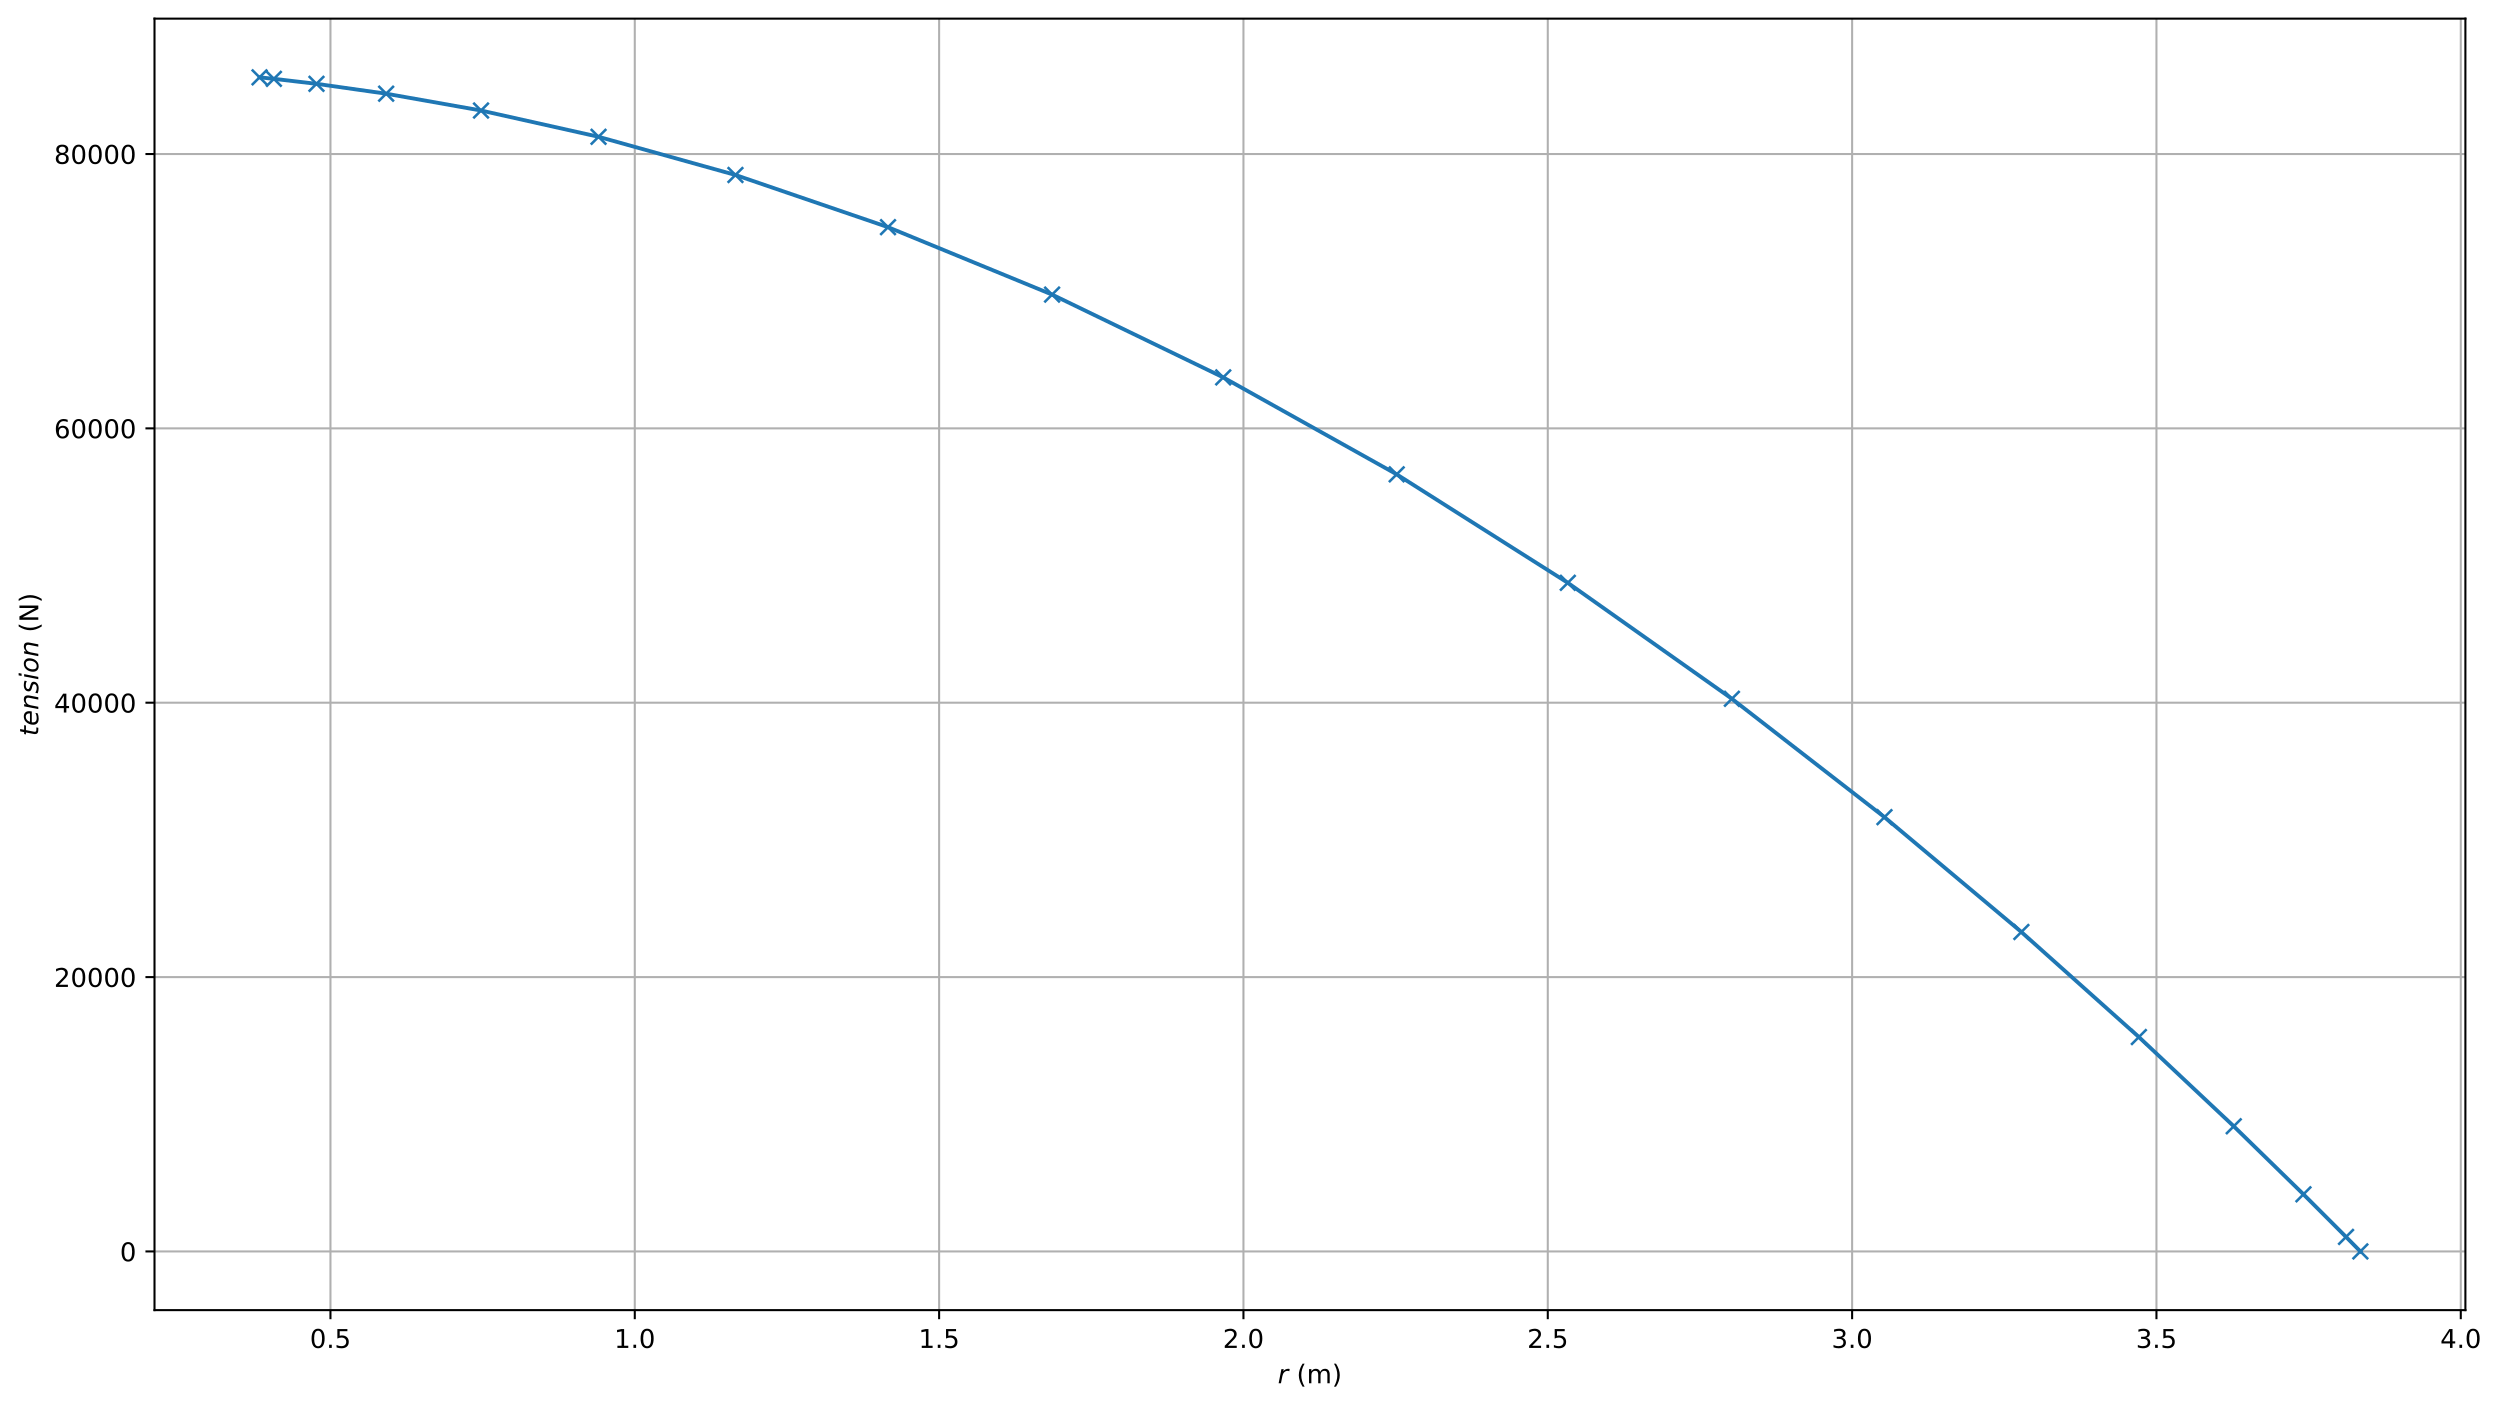
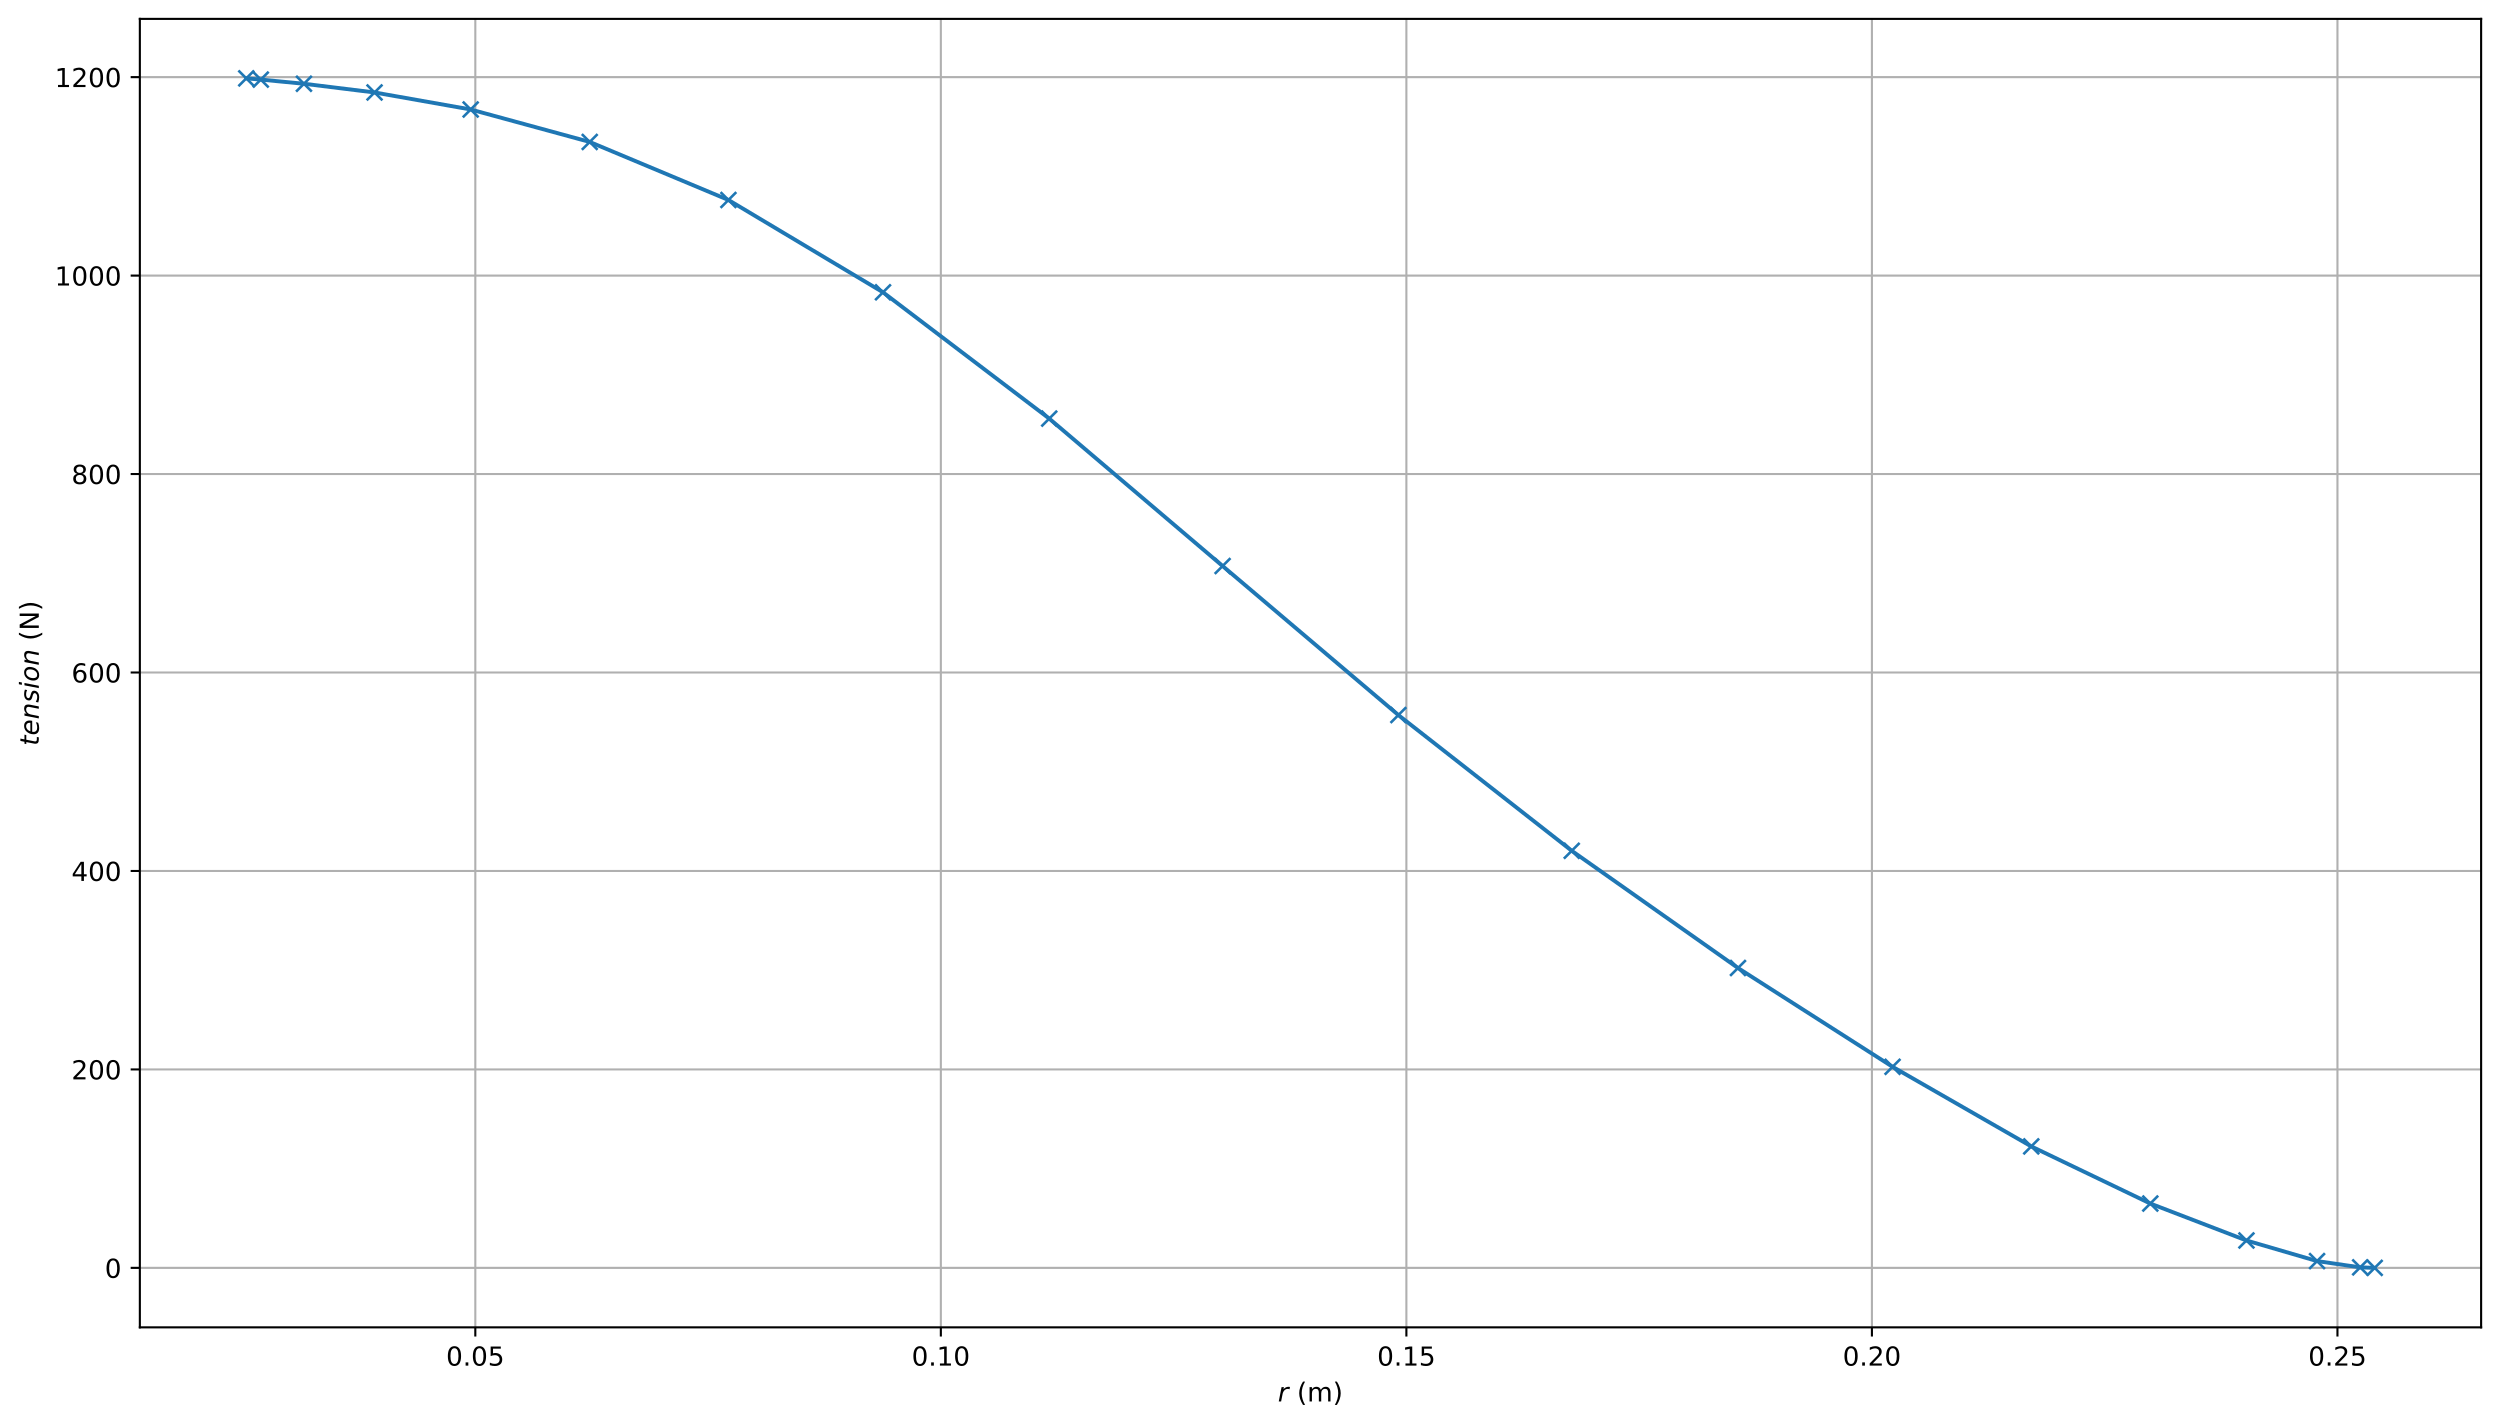
- <svg xmlns="http://www.w3.org/2000/svg" xmlns:xlink="http://www.w3.org/1999/xlink" width="965.861pt" height="543.716pt" viewBox="0 0 965.861 543.716" version="1.1">
+ <svg xmlns="http://www.w3.org/2000/svg" xmlns:xlink="http://www.w3.org/1999/xlink" width="953.328pt" height="543.716pt" viewBox="0 0 953.328 543.716" version="1.1">
  <defs>
    <style type="text/css">*{stroke-linejoin: round; stroke-linecap: butt}</style>
  </defs>
  <g id="figure_1">
    <g id="patch_1">
-       <path d="M 0 543.716  L 965.861 543.716  L 965.861 0  L 0 0  L 0 543.716  z " style="fill: none" />
+       <path d="M 0 543.716  L 953.328 543.716  L 953.328 0  L 0 0  L 0 543.716  z " style="fill: none" />
    </g>
    <g id="axes_1">
      <g id="patch_2">
-         <path d="M 59.691 506.16  L 952.491 506.16  L 952.491 7.2  L 59.691 7.2  L 59.691 506.16  z " style="fill: none" />
+         <path d="M 53.328 506.16  L 946.128 506.16  L 946.128 7.2  L 53.328 7.2  L 53.328 506.16  z " style="fill: none" />
      </g>
      <g id="matplotlib.axis_1">
        <g id="xtick_1">
          <g id="line2d_1">
-             <path d="M 127.668 506.16  L 127.668 7.2  " clip-path="url(#p30c9d75c91)" style="fill: none; stroke: #b0b0b0; stroke-width: 0.8; stroke-linecap: square" />
+             <path d="M 181.251 506.16  L 181.251 7.2  " clip-path="url(#p35bc631635)" style="fill: none; stroke: #b0b0b0; stroke-width: 0.8; stroke-linecap: square" />
          </g>
          <g id="line2d_2">
            <defs>
-               <path id="md3f0333194" d="M 0 0  L 0 3.5  " style="stroke: #000000; stroke-width: 0.8" />
+               <path id="m2fcb78286e" d="M 0 0  L 0 3.5  " style="stroke: #000000; stroke-width: 0.8" />
            </defs>
            <g>
-               <use xlink:href="#md3f0333194" x="127.668" y="506.16" style="stroke: #000000; stroke-width: 0.8" />
+               <use xlink:href="#m2fcb78286e" x="181.251" y="506.16" style="stroke: #000000; stroke-width: 0.8" />
            </g>
          </g>
          <g id="text_1">
-             <g transform="translate(119.7164 520.7584) scale(0.1 -0.1)">
+             <g transform="translate(170.1186 520.7584) scale(0.1 -0.1)">
              <defs>
                <path id="DejaVuSans-30" d="M 2034 4250  Q 1547 4250 1301 3770  Q 1056 3291 1056 2328  Q 1056 1369 1301 889  Q 1547 409 2034 409  Q 2525 409 2770 889  Q 3016 1369 3016 2328  Q 3016 3291 2770 3770  Q 2525 4250 2034 4250  z M 2034 4750  Q 2819 4750 3233 4129  Q 3647 3509 3647 2328  Q 3647 1150 3233 529  Q 2819 -91 2034 -91  Q 1250 -91 836 529  Q 422 1150 422 2328  Q 422 3509 836 4129  Q 1250 4750 2034 4750  z " transform="scale(0.015625)" />
                <path id="DejaVuSans-2e" d="M 684 794  L 1344 794  L 1344 0  L 684 0  L 684 794  z " transform="scale(0.015625)" />
                <path id="DejaVuSans-35" d="M 691 4666  L 3169 4666  L 3169 4134  L 1269 4134  L 1269 2991  Q 1406 3038 1543 3061  Q 1681 3084 1819 3084  Q 2600 3084 3056 2656  Q 3513 2228 3513 1497  Q 3513 744 3044 326  Q 2575 -91 1722 -91  Q 1428 -91 1123 -41  Q 819 9 494 109  L 494 744  Q 775 591 1075 516  Q 1375 441 1709 441  Q 2250 441 2565 725  Q 2881 1009 2881 1497  Q 2881 1984 2565 2268  Q 2250 2553 1709 2553  Q 1456 2553 1204 2497  Q 953 2441 691 2322  L 691 4666  z " transform="scale(0.015625)" />
              </defs>
              <use xlink:href="#DejaVuSans-30" />
              <use xlink:href="#DejaVuSans-2e" transform="translate(63.62305 0)" />
-               <use xlink:href="#DejaVuSans-35" transform="translate(95.41016 0)" />
+               <use xlink:href="#DejaVuSans-30" transform="translate(95.41016 0)" />
+               <use xlink:href="#DejaVuSans-35" transform="translate(159.0332 0)" />
            </g>
          </g>
        </g>
        <g id="xtick_2">
          <g id="line2d_3">
-             <path d="M 245.245 506.16  L 245.245 7.2  " clip-path="url(#p30c9d75c91)" style="fill: none; stroke: #b0b0b0; stroke-width: 0.8; stroke-linecap: square" />
+             <path d="M 358.775 506.16  L 358.775 7.2  " clip-path="url(#p35bc631635)" style="fill: none; stroke: #b0b0b0; stroke-width: 0.8; stroke-linecap: square" />
          </g>
          <g id="line2d_4">
            <g>
-               <use xlink:href="#md3f0333194" x="245.245" y="506.16" style="stroke: #000000; stroke-width: 0.8" />
+               <use xlink:href="#m2fcb78286e" x="358.775" y="506.16" style="stroke: #000000; stroke-width: 0.8" />
            </g>
          </g>
          <g id="text_2">
-             <g transform="translate(237.2937 520.7584) scale(0.1 -0.1)">
+             <g transform="translate(347.6418 520.7584) scale(0.1 -0.1)">
              <defs>
                <path id="DejaVuSans-31" d="M 794 531  L 1825 531  L 1825 4091  L 703 3866  L 703 4441  L 1819 4666  L 2450 4666  L 2450 531  L 3481 531  L 3481 0  L 794 0  L 794 531  z " transform="scale(0.015625)" />
              </defs>
-               <use xlink:href="#DejaVuSans-31" />
-               <use xlink:href="#DejaVuSans-2e" transform="translate(63.62305 0)" />
-               <use xlink:href="#DejaVuSans-30" transform="translate(95.41016 0)" />
+               <use xlink:href="#DejaVuSans-30" />
+               <use xlink:href="#DejaVuSans-2e" transform="translate(63.62305 0)" />
+               <use xlink:href="#DejaVuSans-31" transform="translate(95.41016 0)" />
+               <use xlink:href="#DejaVuSans-30" transform="translate(159.0332 0)" />
            </g>
          </g>
        </g>
        <g id="xtick_3">
          <g id="line2d_5">
-             <path d="M 362.823 506.16  L 362.823 7.2  " clip-path="url(#p30c9d75c91)" style="fill: none; stroke: #b0b0b0; stroke-width: 0.8; stroke-linecap: square" />
+             <path d="M 536.298 506.16  L 536.298 7.2  " clip-path="url(#p35bc631635)" style="fill: none; stroke: #b0b0b0; stroke-width: 0.8; stroke-linecap: square" />
          </g>
          <g id="line2d_6">
            <g>
-               <use xlink:href="#md3f0333194" x="362.823" y="506.16" style="stroke: #000000; stroke-width: 0.8" />
+               <use xlink:href="#m2fcb78286e" x="536.298" y="506.16" style="stroke: #000000; stroke-width: 0.8" />
            </g>
          </g>
          <g id="text_3">
-             <g transform="translate(354.8711 520.7584) scale(0.1 -0.1)">
-               <use xlink:href="#DejaVuSans-31" />
-               <use xlink:href="#DejaVuSans-2e" transform="translate(63.62305 0)" />
-               <use xlink:href="#DejaVuSans-35" transform="translate(95.41016 0)" />
+             <g transform="translate(525.1651 520.7584) scale(0.1 -0.1)">
+               <use xlink:href="#DejaVuSans-30" />
+               <use xlink:href="#DejaVuSans-2e" transform="translate(63.62305 0)" />
+               <use xlink:href="#DejaVuSans-31" transform="translate(95.41016 0)" />
+               <use xlink:href="#DejaVuSans-35" transform="translate(159.0332 0)" />
            </g>
          </g>
        </g>
        <g id="xtick_4">
          <g id="line2d_7">
-             <path d="M 480.4 506.16  L 480.4 7.2  " clip-path="url(#p30c9d75c91)" style="fill: none; stroke: #b0b0b0; stroke-width: 0.8; stroke-linecap: square" />
+             <path d="M 713.821 506.16  L 713.821 7.2  " clip-path="url(#p35bc631635)" style="fill: none; stroke: #b0b0b0; stroke-width: 0.8; stroke-linecap: square" />
          </g>
          <g id="line2d_8">
            <g>
-               <use xlink:href="#md3f0333194" x="480.4" y="506.16" style="stroke: #000000; stroke-width: 0.8" />
+               <use xlink:href="#m2fcb78286e" x="713.821" y="506.16" style="stroke: #000000; stroke-width: 0.8" />
            </g>
          </g>
          <g id="text_4">
-             <g transform="translate(472.4484 520.7584) scale(0.1 -0.1)">
+             <g transform="translate(702.6884 520.7584) scale(0.1 -0.1)">
              <defs>
                <path id="DejaVuSans-32" d="M 1228 531  L 3431 531  L 3431 0  L 469 0  L 469 531  Q 828 903 1448 1529  Q 2069 2156 2228 2338  Q 2531 2678 2651 2914  Q 2772 3150 2772 3378  Q 2772 3750 2511 3984  Q 2250 4219 1831 4219  Q 1534 4219 1204 4116  Q 875 4013 500 3803  L 500 4441  Q 881 4594 1212 4672  Q 1544 4750 1819 4750  Q 2544 4750 2975 4387  Q 3406 4025 3406 3419  Q 3406 3131 3298 2873  Q 3191 2616 2906 2266  Q 2828 2175 2409 1742  Q 1991 1309 1228 531  z " transform="scale(0.015625)" />
              </defs>
-               <use xlink:href="#DejaVuSans-32" />
-               <use xlink:href="#DejaVuSans-2e" transform="translate(63.62305 0)" />
-               <use xlink:href="#DejaVuSans-30" transform="translate(95.41016 0)" />
+               <use xlink:href="#DejaVuSans-30" />
+               <use xlink:href="#DejaVuSans-2e" transform="translate(63.62305 0)" />
+               <use xlink:href="#DejaVuSans-32" transform="translate(95.41016 0)" />
+               <use xlink:href="#DejaVuSans-30" transform="translate(159.0332 0)" />
            </g>
          </g>
        </g>
        <g id="xtick_5">
          <g id="line2d_9">
-             <path d="M 597.977 506.16  L 597.977 7.2  " clip-path="url(#p30c9d75c91)" style="fill: none; stroke: #b0b0b0; stroke-width: 0.8; stroke-linecap: square" />
+             <path d="M 891.344 506.16  L 891.344 7.2  " clip-path="url(#p35bc631635)" style="fill: none; stroke: #b0b0b0; stroke-width: 0.8; stroke-linecap: square" />
          </g>
          <g id="line2d_10">
            <g>
-               <use xlink:href="#md3f0333194" x="597.977" y="506.16" style="stroke: #000000; stroke-width: 0.8" />
+               <use xlink:href="#m2fcb78286e" x="891.344" y="506.16" style="stroke: #000000; stroke-width: 0.8" />
            </g>
          </g>
          <g id="text_5">
-             <g transform="translate(590.0258 520.7584) scale(0.1 -0.1)">
-               <use xlink:href="#DejaVuSans-32" />
-               <use xlink:href="#DejaVuSans-2e" transform="translate(63.62305 0)" />
-               <use xlink:href="#DejaVuSans-35" transform="translate(95.41016 0)" />
-             </g>
-           </g>
-         </g>
-         <g id="xtick_6">
-           <g id="line2d_11">
-             <path d="M 715.555 506.16  L 715.555 7.2  " clip-path="url(#p30c9d75c91)" style="fill: none; stroke: #b0b0b0; stroke-width: 0.8; stroke-linecap: square" />
-           </g>
-           <g id="line2d_12">
-             <g>
-               <use xlink:href="#md3f0333194" x="715.555" y="506.16" style="stroke: #000000; stroke-width: 0.8" />
-             </g>
-           </g>
-           <g id="text_6">
-             <g transform="translate(707.6031 520.7584) scale(0.1 -0.1)">
-               <defs>
-                 <path id="DejaVuSans-33" d="M 2597 2516  Q 3050 2419 3304 2112  Q 3559 1806 3559 1356  Q 3559 666 3084 287  Q 2609 -91 1734 -91  Q 1441 -91 1130 -33  Q 819 25 488 141  L 488 750  Q 750 597 1062 519  Q 1375 441 1716 441  Q 2309 441 2620 675  Q 2931 909 2931 1356  Q 2931 1769 2642 2001  Q 2353 2234 1838 2234  L 1294 2234  L 1294 2753  L 1863 2753  Q 2328 2753 2575 2939  Q 2822 3125 2822 3475  Q 2822 3834 2567 4026  Q 2313 4219 1838 4219  Q 1578 4219 1281 4162  Q 984 4106 628 3988  L 628 4550  Q 988 4650 1302 4700  Q 1616 4750 1894 4750  Q 2613 4750 3031 4423  Q 3450 4097 3450 3541  Q 3450 3153 3228 2886  Q 3006 2619 2597 2516  z " transform="scale(0.015625)" />
-               </defs>
-               <use xlink:href="#DejaVuSans-33" />
-               <use xlink:href="#DejaVuSans-2e" transform="translate(63.62305 0)" />
-               <use xlink:href="#DejaVuSans-30" transform="translate(95.41016 0)" />
-             </g>
-           </g>
-         </g>
-         <g id="xtick_7">
-           <g id="line2d_13">
-             <path d="M 833.132 506.16  L 833.132 7.2  " clip-path="url(#p30c9d75c91)" style="fill: none; stroke: #b0b0b0; stroke-width: 0.8; stroke-linecap: square" />
-           </g>
-           <g id="line2d_14">
-             <g>
-               <use xlink:href="#md3f0333194" x="833.132" y="506.16" style="stroke: #000000; stroke-width: 0.8" />
-             </g>
-           </g>
-           <g id="text_7">
-             <g transform="translate(825.1804 520.7584) scale(0.1 -0.1)">
-               <use xlink:href="#DejaVuSans-33" />
-               <use xlink:href="#DejaVuSans-2e" transform="translate(63.62305 0)" />
-               <use xlink:href="#DejaVuSans-35" transform="translate(95.41016 0)" />
-             </g>
-           </g>
-         </g>
-         <g id="xtick_8">
-           <g id="line2d_15">
-             <path d="M 950.709 506.16  L 950.709 7.2  " clip-path="url(#p30c9d75c91)" style="fill: none; stroke: #b0b0b0; stroke-width: 0.8; stroke-linecap: square" />
-           </g>
-           <g id="line2d_16">
-             <g>
-               <use xlink:href="#md3f0333194" x="950.709" y="506.16" style="stroke: #000000; stroke-width: 0.8" />
-             </g>
-           </g>
-           <g id="text_8">
-             <g transform="translate(942.7578 520.7584) scale(0.1 -0.1)">
-               <defs>
-                 <path id="DejaVuSans-34" d="M 2419 4116  L 825 1625  L 2419 1625  L 2419 4116  z M 2253 4666  L 3047 4666  L 3047 1625  L 3713 1625  L 3713 1100  L 3047 1100  L 3047 0  L 2419 0  L 2419 1100  L 313 1100  L 313 1709  L 2253 4666  z " transform="scale(0.015625)" />
-               </defs>
-               <use xlink:href="#DejaVuSans-34" />
-               <use xlink:href="#DejaVuSans-2e" transform="translate(63.62305 0)" />
-               <use xlink:href="#DejaVuSans-30" transform="translate(95.41016 0)" />
-             </g>
-           </g>
-         </g>
-         <g id="text_9">
-           <g transform="translate(493.6406 534.4366) scale(0.1 -0.1)">
+             <g transform="translate(880.2116 520.7584) scale(0.1 -0.1)">
+               <use xlink:href="#DejaVuSans-30" />
+               <use xlink:href="#DejaVuSans-2e" transform="translate(63.62305 0)" />
+               <use xlink:href="#DejaVuSans-32" transform="translate(95.41016 0)" />
+               <use xlink:href="#DejaVuSans-35" transform="translate(159.0332 0)" />
+             </g>
+           </g>
+         </g>
+         <g id="text_6">
+           <g transform="translate(487.2781 534.4366) scale(0.1 -0.1)">
            <defs>
              <path id="DejaVuSans-Oblique-72" d="M 2853 2969  Q 2766 3016 2653 3041  Q 2541 3066 2413 3066  Q 1953 3066 1609 2717  Q 1266 2369 1153 1784  L 800 0  L 225 0  L 909 3500  L 1484 3500  L 1375 2956  Q 1603 3259 1920 3421  Q 2238 3584 2597 3584  Q 2691 3584 2781 3573  Q 2872 3563 2963 3538  L 2853 2969  z " transform="scale(0.015625)" />
              <path id="DejaVuSans-20" transform="scale(0.015625)" />
              <path id="DejaVuSans-28" d="M 1984 4856  Q 1566 4138 1362 3434  Q 1159 2731 1159 2009  Q 1159 1288 1364 580  Q 1569 -128 1984 -844  L 1484 -844  Q 1016 -109 783 600  Q 550 1309 550 2009  Q 550 2706 781 3412  Q 1013 4119 1484 4856  L 1984 4856  z " transform="scale(0.015625)" />
              <path id="DejaVuSans-6d" d="M 3328 2828  Q 3544 3216 3844 3400  Q 4144 3584 4550 3584  Q 5097 3584 5394 3201  Q 5691 2819 5691 2113  L 5691 0  L 5113 0  L 5113 2094  Q 5113 2597 4934 2840  Q 4756 3084 4391 3084  Q 3944 3084 3684 2787  Q 3425 2491 3425 1978  L 3425 0  L 2847 0  L 2847 2094  Q 2847 2600 2669 2842  Q 2491 3084 2119 3084  Q 1678 3084 1418 2786  Q 1159 2488 1159 1978  L 1159 0  L 581 0  L 581 3500  L 1159 3500  L 1159 2956  Q 1356 3278 1631 3431  Q 1906 3584 2284 3584  Q 2666 3584 2933 3390  Q 3200 3197 3328 2828  z " transform="scale(0.015625)" />
              <path id="DejaVuSans-29" d="M 513 4856  L 1013 4856  Q 1481 4119 1714 3412  Q 1947 2706 1947 2009  Q 1947 1309 1714 600  Q 1481 -109 1013 -844  L 513 -844  Q 928 -128 1133 580  Q 1338 1288 1338 2009  Q 1338 2731 1133 3434  Q 928 4138 513 4856  z " transform="scale(0.015625)" />
            </defs>
            <use xlink:href="#DejaVuSans-Oblique-72" transform="translate(0 0.125)" />
            <use xlink:href="#DejaVuSans-20" transform="translate(41.11328 0.125)" />
            <use xlink:href="#DejaVuSans-28" transform="translate(72.90039 0.125)" />
            <use xlink:href="#DejaVuSans-6d" transform="translate(111.9141 0.125)" />
            <use xlink:href="#DejaVuSans-29" transform="translate(209.3262 0.125)" />
          </g>
        </g>
      </g>
      <g id="matplotlib.axis_2">
        <g id="ytick_1">
+           <g id="line2d_11">
+             <path d="M 53.328 483.48  L 946.128 483.48  " clip-path="url(#p35bc631635)" style="fill: none; stroke: #b0b0b0; stroke-width: 0.8; stroke-linecap: square" />
+           </g>
+           <g id="line2d_12">
+             <defs>
+               <path id="m7b5e5fd7f3" d="M 0 0  L -3.5 0  " style="stroke: #000000; stroke-width: 0.8" />
+             </defs>
+             <g>
+               <use xlink:href="#m7b5e5fd7f3" x="53.328" y="483.48" style="stroke: #000000; stroke-width: 0.8" />
+             </g>
+           </g>
+           <g id="text_7">
+             <g transform="translate(39.96563 487.2792) scale(0.1 -0.1)">
+               <use xlink:href="#DejaVuSans-30" />
+             </g>
+           </g>
+         </g>
+         <g id="ytick_2">
+           <g id="line2d_13">
+             <path d="M 53.328 407.802  L 946.128 407.802  " clip-path="url(#p35bc631635)" style="fill: none; stroke: #b0b0b0; stroke-width: 0.8; stroke-linecap: square" />
+           </g>
+           <g id="line2d_14">
+             <g>
+               <use xlink:href="#m7b5e5fd7f3" x="53.328" y="407.802" style="stroke: #000000; stroke-width: 0.8" />
+             </g>
+           </g>
+           <g id="text_8">
+             <g transform="translate(27.24063 411.6014) scale(0.1 -0.1)">
+               <use xlink:href="#DejaVuSans-32" />
+               <use xlink:href="#DejaVuSans-30" transform="translate(63.62305 0)" />
+               <use xlink:href="#DejaVuSans-30" transform="translate(127.2461 0)" />
+             </g>
+           </g>
+         </g>
+         <g id="ytick_3">
+           <g id="line2d_15">
+             <path d="M 53.328 332.124  L 946.128 332.124  " clip-path="url(#p35bc631635)" style="fill: none; stroke: #b0b0b0; stroke-width: 0.8; stroke-linecap: square" />
+           </g>
+           <g id="line2d_16">
+             <g>
+               <use xlink:href="#m7b5e5fd7f3" x="53.328" y="332.124" style="stroke: #000000; stroke-width: 0.8" />
+             </g>
+           </g>
+           <g id="text_9">
+             <g transform="translate(27.24063 335.9236) scale(0.1 -0.1)">
+               <defs>
+                 <path id="DejaVuSans-34" d="M 2419 4116  L 825 1625  L 2419 1625  L 2419 4116  z M 2253 4666  L 3047 4666  L 3047 1625  L 3713 1625  L 3713 1100  L 3047 1100  L 3047 0  L 2419 0  L 2419 1100  L 313 1100  L 313 1709  L 2253 4666  z " transform="scale(0.015625)" />
+               </defs>
+               <use xlink:href="#DejaVuSans-34" />
+               <use xlink:href="#DejaVuSans-30" transform="translate(63.62305 0)" />
+               <use xlink:href="#DejaVuSans-30" transform="translate(127.2461 0)" />
+             </g>
+           </g>
+         </g>
+         <g id="ytick_4">
          <g id="line2d_17">
-             <path d="M 59.691 483.48  L 952.491 483.48  " clip-path="url(#p30c9d75c91)" style="fill: none; stroke: #b0b0b0; stroke-width: 0.8; stroke-linecap: square" />
+             <path d="M 53.328 256.447  L 946.128 256.447  " clip-path="url(#p35bc631635)" style="fill: none; stroke: #b0b0b0; stroke-width: 0.8; stroke-linecap: square" />
          </g>
          <g id="line2d_18">
-             <defs>
-               <path id="m99b7e99126" d="M 0 0  L -3.5 0  " style="stroke: #000000; stroke-width: 0.8" />
-             </defs>
-             <g>
-               <use xlink:href="#m99b7e99126" x="59.691" y="483.48" style="stroke: #000000; stroke-width: 0.8" />
+             <g>
+               <use xlink:href="#m7b5e5fd7f3" x="53.328" y="256.447" style="stroke: #000000; stroke-width: 0.8" />
            </g>
          </g>
          <g id="text_10">
-             <g transform="translate(46.32812 487.2792) scale(0.1 -0.1)">
-               <use xlink:href="#DejaVuSans-30" />
-             </g>
-           </g>
-         </g>
-         <g id="ytick_2">
+             <g transform="translate(27.24063 260.2458) scale(0.1 -0.1)">
+               <defs>
+                 <path id="DejaVuSans-36" d="M 2113 2584  Q 1688 2584 1439 2293  Q 1191 2003 1191 1497  Q 1191 994 1439 701  Q 1688 409 2113 409  Q 2538 409 2786 701  Q 3034 994 3034 1497  Q 3034 2003 2786 2293  Q 2538 2584 2113 2584  z M 3366 4563  L 3366 3988  Q 3128 4100 2886 4159  Q 2644 4219 2406 4219  Q 1781 4219 1451 3797  Q 1122 3375 1075 2522  Q 1259 2794 1537 2939  Q 1816 3084 2150 3084  Q 2853 3084 3261 2657  Q 3669 2231 3669 1497  Q 3669 778 3244 343  Q 2819 -91 2113 -91  Q 1303 -91 875 529  Q 447 1150 447 2328  Q 447 3434 972 4092  Q 1497 4750 2381 4750  Q 2619 4750 2861 4703  Q 3103 4656 3366 4563  z " transform="scale(0.015625)" />
+               </defs>
+               <use xlink:href="#DejaVuSans-36" />
+               <use xlink:href="#DejaVuSans-30" transform="translate(63.62305 0)" />
+               <use xlink:href="#DejaVuSans-30" transform="translate(127.2461 0)" />
+             </g>
+           </g>
+         </g>
+         <g id="ytick_5">
          <g id="line2d_19">
-             <path d="M 59.691 377.485  L 952.491 377.485  " clip-path="url(#p30c9d75c91)" style="fill: none; stroke: #b0b0b0; stroke-width: 0.8; stroke-linecap: square" />
+             <path d="M 53.328 180.769  L 946.128 180.769  " clip-path="url(#p35bc631635)" style="fill: none; stroke: #b0b0b0; stroke-width: 0.8; stroke-linecap: square" />
          </g>
          <g id="line2d_20">
            <g>
-               <use xlink:href="#m99b7e99126" x="59.691" y="377.485" style="stroke: #000000; stroke-width: 0.8" />
+               <use xlink:href="#m7b5e5fd7f3" x="53.328" y="180.769" style="stroke: #000000; stroke-width: 0.8" />
            </g>
          </g>
          <g id="text_11">
-             <g transform="translate(20.87813 381.2845) scale(0.1 -0.1)">
-               <use xlink:href="#DejaVuSans-32" />
+             <g transform="translate(27.24063 184.568) scale(0.1 -0.1)">
+               <defs>
+                 <path id="DejaVuSans-38" d="M 2034 2216  Q 1584 2216 1326 1975  Q 1069 1734 1069 1313  Q 1069 891 1326 650  Q 1584 409 2034 409  Q 2484 409 2743 651  Q 3003 894 3003 1313  Q 3003 1734 2745 1975  Q 2488 2216 2034 2216  z M 1403 2484  Q 997 2584 770 2862  Q 544 3141 544 3541  Q 544 4100 942 4425  Q 1341 4750 2034 4750  Q 2731 4750 3128 4425  Q 3525 4100 3525 3541  Q 3525 3141 3298 2862  Q 3072 2584 2669 2484  Q 3125 2378 3379 2068  Q 3634 1759 3634 1313  Q 3634 634 3220 271  Q 2806 -91 2034 -91  Q 1263 -91 848 271  Q 434 634 434 1313  Q 434 1759 690 2068  Q 947 2378 1403 2484  z M 1172 3481  Q 1172 3119 1398 2916  Q 1625 2713 2034 2713  Q 2441 2713 2670 2916  Q 2900 3119 2900 3481  Q 2900 3844 2670 4047  Q 2441 4250 2034 4250  Q 1625 4250 1398 4047  Q 1172 3844 1172 3481  z " transform="scale(0.015625)" />
+               </defs>
+               <use xlink:href="#DejaVuSans-38" />
+               <use xlink:href="#DejaVuSans-30" transform="translate(63.62305 0)" />
+               <use xlink:href="#DejaVuSans-30" transform="translate(127.2461 0)" />
+             </g>
+           </g>
+         </g>
+         <g id="ytick_6">
+           <g id="line2d_21">
+             <path d="M 53.328 105.091  L 946.128 105.091  " clip-path="url(#p35bc631635)" style="fill: none; stroke: #b0b0b0; stroke-width: 0.8; stroke-linecap: square" />
+           </g>
+           <g id="line2d_22">
+             <g>
+               <use xlink:href="#m7b5e5fd7f3" x="53.328" y="105.091" style="stroke: #000000; stroke-width: 0.8" />
+             </g>
+           </g>
+           <g id="text_12">
+             <g transform="translate(20.87813 108.8902) scale(0.1 -0.1)">
+               <use xlink:href="#DejaVuSans-31" />
              <use xlink:href="#DejaVuSans-30" transform="translate(63.62305 0)" />
              <use xlink:href="#DejaVuSans-30" transform="translate(127.2461 0)" />
              <use xlink:href="#DejaVuSans-30" transform="translate(190.8691 0)" />
-               <use xlink:href="#DejaVuSans-30" transform="translate(254.4922 0)" />
-             </g>
-           </g>
-         </g>
-         <g id="ytick_3">
-           <g id="line2d_21">
-             <path d="M 59.691 271.491  L 952.491 271.491  " clip-path="url(#p30c9d75c91)" style="fill: none; stroke: #b0b0b0; stroke-width: 0.8; stroke-linecap: square" />
-           </g>
-           <g id="line2d_22">
-             <g>
-               <use xlink:href="#m99b7e99126" x="59.691" y="271.491" style="stroke: #000000; stroke-width: 0.8" />
-             </g>
-           </g>
-           <g id="text_12">
-             <g transform="translate(20.87813 275.2898) scale(0.1 -0.1)">
-               <use xlink:href="#DejaVuSans-34" />
-               <use xlink:href="#DejaVuSans-30" transform="translate(63.62305 0)" />
+             </g>
+           </g>
+         </g>
+         <g id="ytick_7">
+           <g id="line2d_23">
+             <path d="M 53.328 29.413  L 946.128 29.413  " clip-path="url(#p35bc631635)" style="fill: none; stroke: #b0b0b0; stroke-width: 0.8; stroke-linecap: square" />
+           </g>
+           <g id="line2d_24">
+             <g>
+               <use xlink:href="#m7b5e5fd7f3" x="53.328" y="29.413" style="stroke: #000000; stroke-width: 0.8" />
+             </g>
+           </g>
+           <g id="text_13">
+             <g transform="translate(20.87813 33.21237) scale(0.1 -0.1)">
+               <use xlink:href="#DejaVuSans-31" />
+               <use xlink:href="#DejaVuSans-32" transform="translate(63.62305 0)" />
              <use xlink:href="#DejaVuSans-30" transform="translate(127.2461 0)" />
              <use xlink:href="#DejaVuSans-30" transform="translate(190.8691 0)" />
-               <use xlink:href="#DejaVuSans-30" transform="translate(254.4922 0)" />
-             </g>
-           </g>
-         </g>
-         <g id="ytick_4">
-           <g id="line2d_23">
-             <path d="M 59.691 165.496  L 952.491 165.496  " clip-path="url(#p30c9d75c91)" style="fill: none; stroke: #b0b0b0; stroke-width: 0.8; stroke-linecap: square" />
-           </g>
-           <g id="line2d_24">
-             <g>
-               <use xlink:href="#m99b7e99126" x="59.691" y="165.496" style="stroke: #000000; stroke-width: 0.8" />
-             </g>
-           </g>
-           <g id="text_13">
-             <g transform="translate(20.87813 169.2952) scale(0.1 -0.1)">
-               <defs>
-                 <path id="DejaVuSans-36" d="M 2113 2584  Q 1688 2584 1439 2293  Q 1191 2003 1191 1497  Q 1191 994 1439 701  Q 1688 409 2113 409  Q 2538 409 2786 701  Q 3034 994 3034 1497  Q 3034 2003 2786 2293  Q 2538 2584 2113 2584  z M 3366 4563  L 3366 3988  Q 3128 4100 2886 4159  Q 2644 4219 2406 4219  Q 1781 4219 1451 3797  Q 1122 3375 1075 2522  Q 1259 2794 1537 2939  Q 1816 3084 2150 3084  Q 2853 3084 3261 2657  Q 3669 2231 3669 1497  Q 3669 778 3244 343  Q 2819 -91 2113 -91  Q 1303 -91 875 529  Q 447 1150 447 2328  Q 447 3434 972 4092  Q 1497 4750 2381 4750  Q 2619 4750 2861 4703  Q 3103 4656 3366 4563  z " transform="scale(0.015625)" />
-               </defs>
-               <use xlink:href="#DejaVuSans-36" />
-               <use xlink:href="#DejaVuSans-30" transform="translate(63.62305 0)" />
-               <use xlink:href="#DejaVuSans-30" transform="translate(127.2461 0)" />
-               <use xlink:href="#DejaVuSans-30" transform="translate(190.8691 0)" />
-               <use xlink:href="#DejaVuSans-30" transform="translate(254.4922 0)" />
-             </g>
-           </g>
-         </g>
-         <g id="ytick_5">
-           <g id="line2d_25">
-             <path d="M 59.691 59.501  L 952.491 59.501  " clip-path="url(#p30c9d75c91)" style="fill: none; stroke: #b0b0b0; stroke-width: 0.8; stroke-linecap: square" />
-           </g>
-           <g id="line2d_26">
-             <g>
-               <use xlink:href="#m99b7e99126" x="59.691" y="59.501" style="stroke: #000000; stroke-width: 0.8" />
-             </g>
-           </g>
-           <g id="text_14">
-             <g transform="translate(20.87813 63.30047) scale(0.1 -0.1)">
-               <defs>
-                 <path id="DejaVuSans-38" d="M 2034 2216  Q 1584 2216 1326 1975  Q 1069 1734 1069 1313  Q 1069 891 1326 650  Q 1584 409 2034 409  Q 2484 409 2743 651  Q 3003 894 3003 1313  Q 3003 1734 2745 1975  Q 2488 2216 2034 2216  z M 1403 2484  Q 997 2584 770 2862  Q 544 3141 544 3541  Q 544 4100 942 4425  Q 1341 4750 2034 4750  Q 2731 4750 3128 4425  Q 3525 4100 3525 3541  Q 3525 3141 3298 2862  Q 3072 2584 2669 2484  Q 3125 2378 3379 2068  Q 3634 1759 3634 1313  Q 3634 634 3220 271  Q 2806 -91 2034 -91  Q 1263 -91 848 271  Q 434 634 434 1313  Q 434 1759 690 2068  Q 947 2378 1403 2484  z M 1172 3481  Q 1172 3119 1398 2916  Q 1625 2713 2034 2713  Q 2441 2713 2670 2916  Q 2900 3119 2900 3481  Q 2900 3844 2670 4047  Q 2441 4250 2034 4250  Q 1625 4250 1398 4047  Q 1172 3844 1172 3481  z " transform="scale(0.015625)" />
-               </defs>
-               <use xlink:href="#DejaVuSans-38" />
-               <use xlink:href="#DejaVuSans-30" transform="translate(63.62305 0)" />
-               <use xlink:href="#DejaVuSans-30" transform="translate(127.2461 0)" />
-               <use xlink:href="#DejaVuSans-30" transform="translate(190.8691 0)" />
-               <use xlink:href="#DejaVuSans-30" transform="translate(254.4922 0)" />
-             </g>
-           </g>
-         </g>
-         <g id="text_15">
+             </g>
+           </g>
+         </g>
+         <g id="text_14">
          <g transform="translate(14.79844 284.38) rotate(-90) scale(0.1 -0.1)">
            <defs>
              <path id="DejaVuSans-Oblique-74" d="M 2706 3500  L 2619 3053  L 1472 3053  L 1100 1153  Q 1081 1047 1072 975  Q 1063 903 1063 863  Q 1063 663 1183 572  Q 1303 481 1569 481  L 2150 481  L 2053 0  L 1503 0  Q 991 0 739 200  Q 488 400 488 806  Q 488 878 497 964  Q 506 1050 525 1153  L 897 3053  L 409 3053  L 500 3500  L 978 3500  L 1172 4494  L 1747 4494  L 1556 3500  L 2706 3500  z " transform="scale(0.015625)" />
              <path id="DejaVuSans-Oblique-65" d="M 3078 2063  Q 3088 2113 3092 2166  Q 3097 2219 3097 2272  Q 3097 2653 2873 2875  Q 2650 3097 2266 3097  Q 1838 3097 1509 2826  Q 1181 2556 1013 2059  L 3078 2063  z M 3578 1613  L 903 1613  Q 884 1494 878 1425  Q 872 1356 872 1306  Q 872 872 1139 634  Q 1406 397 1894 397  Q 2269 397 2603 481  Q 2938 566 3225 728  L 3116 159  Q 2806 34 2476 -28  Q 2147 -91 1806 -91  Q 1078 -91 686 257  Q 294 606 294 1247  Q 294 1794 489 2264  Q 684 2734 1063 3103  Q 1306 3334 1642 3459  Q 1978 3584 2356 3584  Q 2950 3584 3301 3228  Q 3653 2872 3653 2272  Q 3653 2128 3634 1964  Q 3616 1800 3578 1613  z " transform="scale(0.015625)" />
              <path id="DejaVuSans-Oblique-6e" d="M 3566 2113  L 3156 0  L 2578 0  L 2988 2091  Q 3016 2238 3031 2350  Q 3047 2463 3047 2528  Q 3047 2791 2881 2937  Q 2716 3084 2419 3084  Q 1956 3084 1622 2776  Q 1288 2469 1184 1941  L 800 0  L 225 0  L 903 3500  L 1478 3500  L 1363 2950  Q 1603 3253 1940 3418  Q 2278 3584 2650 3584  Q 3113 3584 3367 3334  Q 3622 3084 3622 2631  Q 3622 2519 3608 2391  Q 3594 2263 3566 2113  z " transform="scale(0.015625)" />
              <path id="DejaVuSans-Oblique-73" d="M 3200 3397  L 3091 2853  Q 2863 2978 2609 3040  Q 2356 3103 2088 3103  Q 1634 3103 1373 2948  Q 1113 2794 1113 2528  Q 1113 2219 1719 2053  Q 1766 2041 1788 2034  L 1972 1978  Q 2547 1819 2739 1644  Q 2931 1469 2931 1166  Q 2931 609 2489 259  Q 2047 -91 1331 -91  Q 1053 -91 747 -37  Q 441 16 72 128  L 184 722  Q 500 559 806 475  Q 1113 391 1394 391  Q 1816 391 2080 572  Q 2344 753 2344 1031  Q 2344 1331 1650 1516  L 1591 1531  L 1394 1581  Q 956 1697 753 1886  Q 550 2075 550 2369  Q 550 2928 970 3256  Q 1391 3584 2113 3584  Q 2397 3584 2667 3537  Q 2938 3491 3200 3397  z " transform="scale(0.015625)" />
              <path id="DejaVuSans-Oblique-69" d="M 1172 4863  L 1747 4863  L 1606 4134  L 1031 4134  L 1172 4863  z M 909 3500  L 1484 3500  L 800 0  L 225 0  L 909 3500  z " transform="scale(0.015625)" />
              <path id="DejaVuSans-Oblique-6f" d="M 1625 -91  Q 1009 -91 651 289  Q 294 669 294 1325  Q 294 1706 417 2101  Q 541 2497 738 2766  Q 1047 3184 1428 3384  Q 1809 3584 2291 3584  Q 2888 3584 3255 3212  Q 3622 2841 3622 2241  Q 3622 1825 3500 1412  Q 3378 1000 3181 728  Q 2875 309 2494 109  Q 2113 -91 1625 -91  z M 891 1344  Q 891 869 1089 633  Q 1288 397 1691 397  Q 2269 397 2648 901  Q 3028 1406 3028 2181  Q 3028 2634 2825 2865  Q 2622 3097 2228 3097  Q 1903 3097 1650 2945  Q 1397 2794 1197 2484  Q 1050 2253 970 1956  Q 891 1659 891 1344  z " transform="scale(0.015625)" />
              <path id="DejaVuSans-4e" d="M 628 4666  L 1478 4666  L 3547 763  L 3547 4666  L 4159 4666  L 4159 0  L 3309 0  L 1241 3903  L 1241 0  L 628 0  L 628 4666  z " transform="scale(0.015625)" />
            </defs>
            <use xlink:href="#DejaVuSans-Oblique-74" transform="translate(0 0.015625)" />
            <use xlink:href="#DejaVuSans-Oblique-65" transform="translate(39.20898 0.015625)" />
            <use xlink:href="#DejaVuSans-Oblique-6e" transform="translate(100.7324 0.015625)" />
            <use xlink:href="#DejaVuSans-Oblique-73" transform="translate(164.1113 0.015625)" />
            <use xlink:href="#DejaVuSans-Oblique-69" transform="translate(216.2109 0.015625)" />
            <use xlink:href="#DejaVuSans-Oblique-6f" transform="translate(243.9941 0.015625)" />
            <use xlink:href="#DejaVuSans-Oblique-6e" transform="translate(305.1758 0.015625)" />
            <use xlink:href="#DejaVuSans-20" transform="translate(368.5547 0.015625)" />
            <use xlink:href="#DejaVuSans-28" transform="translate(400.3418 0.015625)" />
            <use xlink:href="#DejaVuSans-4e" transform="translate(439.3555 0.015625)" />
            <use xlink:href="#DejaVuSans-29" transform="translate(514.1602 0.015625)" />
          </g>
        </g>
      </g>
-       <g id="line2d_27">
-         <path d="M 100.272 29.88  L 105.807 30.46  L 122.261 32.387  L 149.184 36.198  L 185.843 42.7  L 231.237 52.851  L 284.129 67.606  L 343.075 87.765  L 406.468 113.813  L 472.578 145.802  L 539.603 183.26  L 605.713 225.166  L 669.106 269.974  L 728.052 315.702  L 780.944 360.066  L 826.338 400.654  L 862.997 435.127  L 889.92 461.409  L 906.374 477.873  L 911.909 483.48  " clip-path="url(#p30c9d75c91)" style="fill: none; stroke: #1f77b4; stroke-width: 1.5; stroke-linecap: square" />
+       <g id="line2d_25">
+         <path d="M 93.91 29.88  L 99.445 30.352  L 115.898 31.939  L 142.822 35.261  L 179.481 41.751  L 224.875 54.13  L 277.767 76.261  L 336.713 111.459  L 400.106 159.623  L 466.216 215.839  L 533.24 272.673  L 599.351 324.433  L 662.743 369.127  L 721.69 406.808  L 774.581 437.158  L 819.976 458.947  L 856.635 473.032  L 883.558 480.894  L 900.011 483.28  L 905.546 483.48  " clip-path="url(#p35bc631635)" style="fill: none; stroke: #1f77b4; stroke-width: 1.5; stroke-linecap: square" />
        <defs>
-           <path id="mef26563901" d="M -3 3  L 3 -3  M -3 -3  L 3 3  " style="stroke: #1f77b4" />
+           <path id="m956b47d6e3" d="M -3 3  L 3 -3  M -3 -3  L 3 3  " style="stroke: #1f77b4" />
        </defs>
-         <g clip-path="url(#p30c9d75c91)">
-           <use xlink:href="#mef26563901" x="100.272" y="29.88" style="fill: #1f77b4; stroke: #1f77b4" />
-           <use xlink:href="#mef26563901" x="105.807" y="30.46" style="fill: #1f77b4; stroke: #1f77b4" />
-           <use xlink:href="#mef26563901" x="122.261" y="32.387" style="fill: #1f77b4; stroke: #1f77b4" />
-           <use xlink:href="#mef26563901" x="149.184" y="36.198" style="fill: #1f77b4; stroke: #1f77b4" />
-           <use xlink:href="#mef26563901" x="185.843" y="42.7" style="fill: #1f77b4; stroke: #1f77b4" />
-           <use xlink:href="#mef26563901" x="231.237" y="52.851" style="fill: #1f77b4; stroke: #1f77b4" />
-           <use xlink:href="#mef26563901" x="284.129" y="67.606" style="fill: #1f77b4; stroke: #1f77b4" />
-           <use xlink:href="#mef26563901" x="343.075" y="87.765" style="fill: #1f77b4; stroke: #1f77b4" />
-           <use xlink:href="#mef26563901" x="406.468" y="113.813" style="fill: #1f77b4; stroke: #1f77b4" />
-           <use xlink:href="#mef26563901" x="472.578" y="145.802" style="fill: #1f77b4; stroke: #1f77b4" />
-           <use xlink:href="#mef26563901" x="539.603" y="183.26" style="fill: #1f77b4; stroke: #1f77b4" />
-           <use xlink:href="#mef26563901" x="605.713" y="225.166" style="fill: #1f77b4; stroke: #1f77b4" />
-           <use xlink:href="#mef26563901" x="669.106" y="269.974" style="fill: #1f77b4; stroke: #1f77b4" />
-           <use xlink:href="#mef26563901" x="728.052" y="315.702" style="fill: #1f77b4; stroke: #1f77b4" />
-           <use xlink:href="#mef26563901" x="780.944" y="360.066" style="fill: #1f77b4; stroke: #1f77b4" />
-           <use xlink:href="#mef26563901" x="826.338" y="400.654" style="fill: #1f77b4; stroke: #1f77b4" />
-           <use xlink:href="#mef26563901" x="862.997" y="435.127" style="fill: #1f77b4; stroke: #1f77b4" />
-           <use xlink:href="#mef26563901" x="889.92" y="461.409" style="fill: #1f77b4; stroke: #1f77b4" />
-           <use xlink:href="#mef26563901" x="906.374" y="477.873" style="fill: #1f77b4; stroke: #1f77b4" />
-           <use xlink:href="#mef26563901" x="911.909" y="483.48" style="fill: #1f77b4; stroke: #1f77b4" />
+         <g clip-path="url(#p35bc631635)">
+           <use xlink:href="#m956b47d6e3" x="93.91" y="29.88" style="fill: #1f77b4; stroke: #1f77b4" />
+           <use xlink:href="#m956b47d6e3" x="99.445" y="30.352" style="fill: #1f77b4; stroke: #1f77b4" />
+           <use xlink:href="#m956b47d6e3" x="115.898" y="31.939" style="fill: #1f77b4; stroke: #1f77b4" />
+           <use xlink:href="#m956b47d6e3" x="142.822" y="35.261" style="fill: #1f77b4; stroke: #1f77b4" />
+           <use xlink:href="#m956b47d6e3" x="179.481" y="41.751" style="fill: #1f77b4; stroke: #1f77b4" />
+           <use xlink:href="#m956b47d6e3" x="224.875" y="54.13" style="fill: #1f77b4; stroke: #1f77b4" />
+           <use xlink:href="#m956b47d6e3" x="277.767" y="76.261" style="fill: #1f77b4; stroke: #1f77b4" />
+           <use xlink:href="#m956b47d6e3" x="336.713" y="111.459" style="fill: #1f77b4; stroke: #1f77b4" />
+           <use xlink:href="#m956b47d6e3" x="400.106" y="159.623" style="fill: #1f77b4; stroke: #1f77b4" />
+           <use xlink:href="#m956b47d6e3" x="466.216" y="215.839" style="fill: #1f77b4; stroke: #1f77b4" />
+           <use xlink:href="#m956b47d6e3" x="533.24" y="272.673" style="fill: #1f77b4; stroke: #1f77b4" />
+           <use xlink:href="#m956b47d6e3" x="599.351" y="324.433" style="fill: #1f77b4; stroke: #1f77b4" />
+           <use xlink:href="#m956b47d6e3" x="662.743" y="369.127" style="fill: #1f77b4; stroke: #1f77b4" />
+           <use xlink:href="#m956b47d6e3" x="721.69" y="406.808" style="fill: #1f77b4; stroke: #1f77b4" />
+           <use xlink:href="#m956b47d6e3" x="774.581" y="437.158" style="fill: #1f77b4; stroke: #1f77b4" />
+           <use xlink:href="#m956b47d6e3" x="819.976" y="458.947" style="fill: #1f77b4; stroke: #1f77b4" />
+           <use xlink:href="#m956b47d6e3" x="856.635" y="473.032" style="fill: #1f77b4; stroke: #1f77b4" />
+           <use xlink:href="#m956b47d6e3" x="883.558" y="480.894" style="fill: #1f77b4; stroke: #1f77b4" />
+           <use xlink:href="#m956b47d6e3" x="900.011" y="483.28" style="fill: #1f77b4; stroke: #1f77b4" />
+           <use xlink:href="#m956b47d6e3" x="905.546" y="483.48" style="fill: #1f77b4; stroke: #1f77b4" />
        </g>
      </g>
      <g id="patch_3">
-         <path d="M 59.691 506.16  L 59.691 7.2  " style="fill: none; stroke: #000000; stroke-width: 0.8; stroke-linejoin: miter; stroke-linecap: square" />
+         <path d="M 53.328 506.16  L 53.328 7.2  " style="fill: none; stroke: #000000; stroke-width: 0.8; stroke-linejoin: miter; stroke-linecap: square" />
      </g>
      <g id="patch_4">
-         <path d="M 952.491 506.16  L 952.491 7.2  " style="fill: none; stroke: #000000; stroke-width: 0.8; stroke-linejoin: miter; stroke-linecap: square" />
+         <path d="M 946.128 506.16  L 946.128 7.2  " style="fill: none; stroke: #000000; stroke-width: 0.8; stroke-linejoin: miter; stroke-linecap: square" />
      </g>
      <g id="patch_5">
-         <path d="M 59.691 506.16  L 952.491 506.16  " style="fill: none; stroke: #000000; stroke-width: 0.8; stroke-linejoin: miter; stroke-linecap: square" />
+         <path d="M 53.328 506.16  L 946.128 506.16  " style="fill: none; stroke: #000000; stroke-width: 0.8; stroke-linejoin: miter; stroke-linecap: square" />
      </g>
      <g id="patch_6">
-         <path d="M 59.691 7.2  L 952.491 7.2  " style="fill: none; stroke: #000000; stroke-width: 0.8; stroke-linejoin: miter; stroke-linecap: square" />
+         <path d="M 53.328 7.2  L 946.128 7.2  " style="fill: none; stroke: #000000; stroke-width: 0.8; stroke-linejoin: miter; stroke-linecap: square" />
      </g>
    </g>
  </g>
  <defs>
-     <clipPath id="p30c9d75c91">
-       <rect x="59.691" y="7.2" width="892.8" height="498.96" />
+     <clipPath id="p35bc631635">
+       <rect x="53.328" y="7.2" width="892.8" height="498.96" />
    </clipPath>
  </defs>
</svg>
